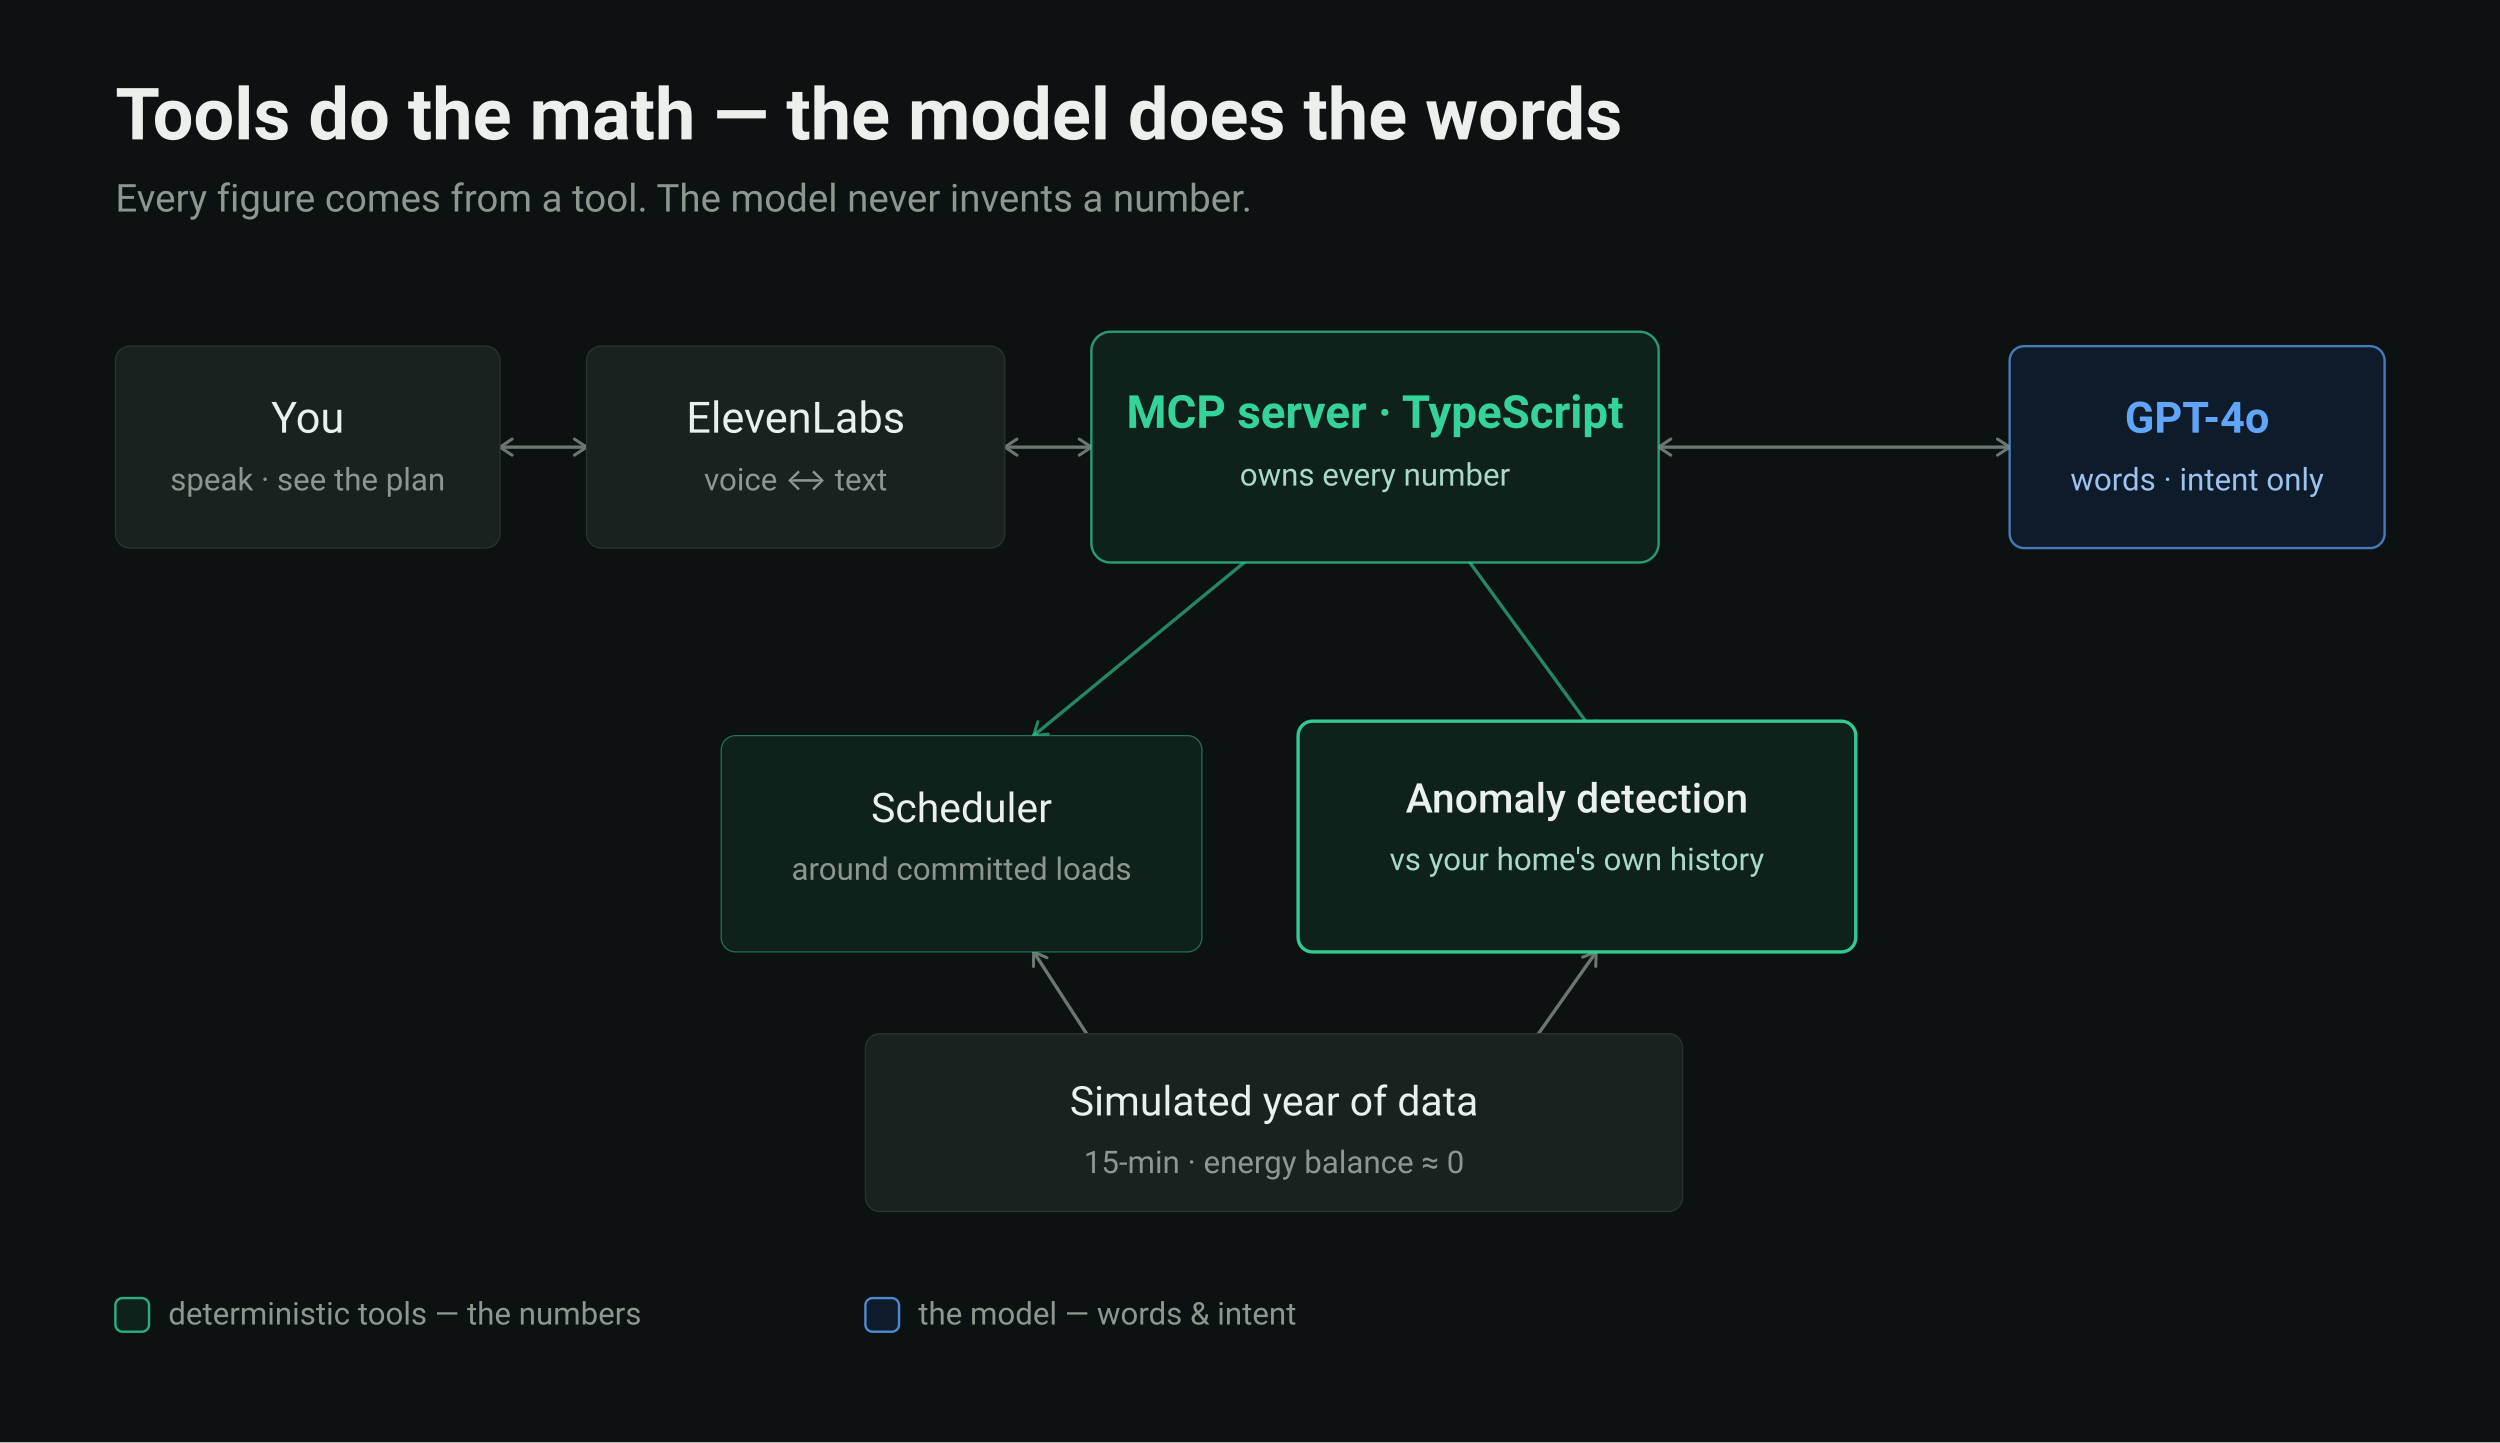
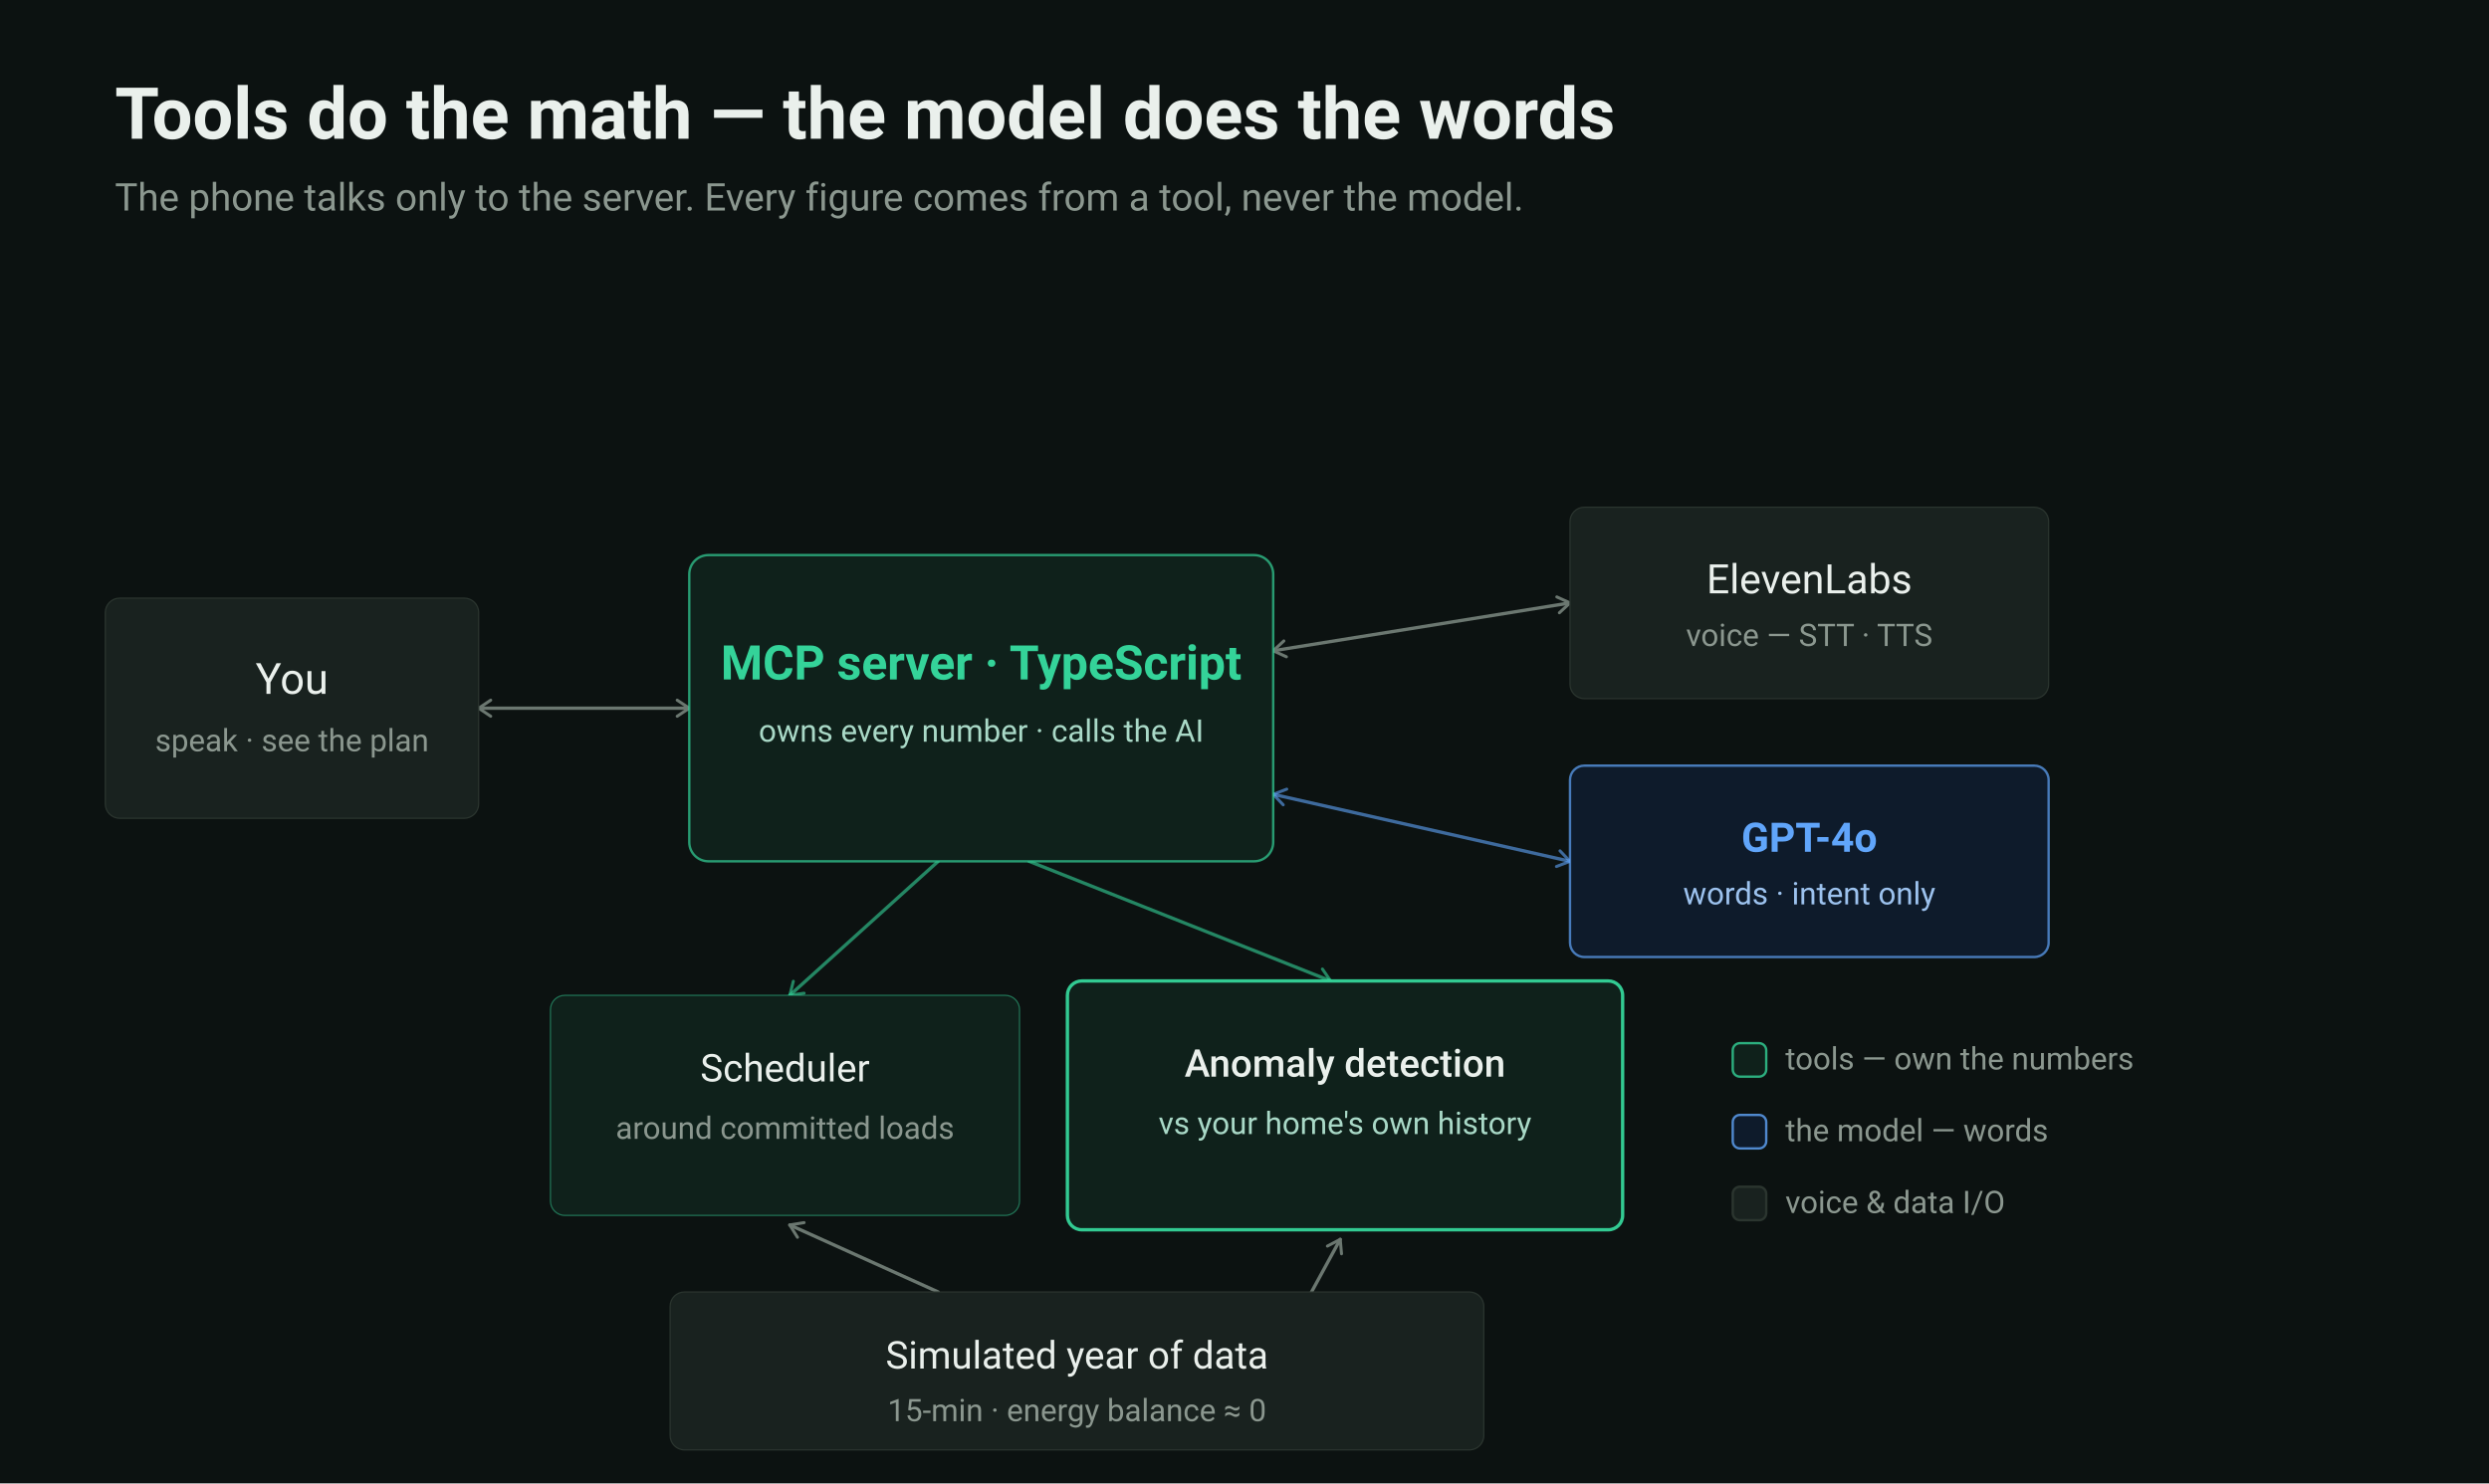
- <svg xmlns="http://www.w3.org/2000/svg" viewBox="0 0 1040 600" width="1040" height="600" font-family="-apple-system, BlinkMacSystemFont, 'Segoe UI', Roboto, sans-serif" role="img" aria-label="Lumen architecture: tools do the math, the model does the words">
+ <svg xmlns="http://www.w3.org/2000/svg" viewBox="0 0 1040 620" width="1040" height="620" font-family="-apple-system, BlinkMacSystemFont, 'Segoe UI', Roboto, sans-serif" role="img" aria-label="Lumen architecture: tools do the math, the model does the words">
  <defs>
    <marker id="arrow" viewBox="0 0 10 10" refX="8" refY="5" markerWidth="6" markerHeight="6" orient="auto-start-reverse">
      <path d="M2 1L8 5L2 9" fill="none" stroke="context-stroke" stroke-width="1.5" stroke-linecap="round" stroke-linejoin="round" />
    </marker>
  </defs>
-   <rect x="0" y="0" width="1040" height="600" rx="0" fill="#0C1211" />
+   <rect x="0" y="0" width="1040" height="620" fill="#0C1211" />
  <text x="48" y="58" fill="#EAF0EC" font-size="30" font-weight="600">Tools do the math — the model does the words</text>
-   <text x="48" y="88" fill="#8B978F" font-size="16">Every figure comes from a tool. The model never invents a number.</text>
+   <text x="48" y="88" fill="#8B978F" font-size="16">The phone talks only to the server. Every figure comes from a tool, never the model.</text>
  <g stroke-linecap="round">
-     <line x1="208" y1="186" x2="244" y2="186" stroke="#6B7770" stroke-width="1.4" marker-start="url(#arrow)" marker-end="url(#arrow)" />
-     <line x1="418" y1="186" x2="454" y2="186" stroke="#6B7770" stroke-width="1.4" marker-start="url(#arrow)" marker-end="url(#arrow)" />
-     <line x1="690" y1="186" x2="836" y2="186" stroke="#6B7770" stroke-width="1.4" marker-start="url(#arrow)" marker-end="url(#arrow)" />
-     <line x1="520" y1="232" x2="430" y2="306" stroke="#34D399" stroke-opacity="0.6" stroke-width="1.4" marker-end="url(#arrow)" />
-     <line x1="610" y1="232" x2="664" y2="306" stroke="#34D399" stroke-opacity="0.6" stroke-width="1.4" marker-end="url(#arrow)" />
-     <line x1="452" y1="430" x2="430" y2="396" stroke="#6B7770" stroke-width="1.4" marker-end="url(#arrow)" />
-     <line x1="640" y1="430" x2="664" y2="396" stroke="#6B7770" stroke-width="1.4" marker-end="url(#arrow)" />
+     <line x1="200" y1="296" x2="288" y2="296" stroke="#6B7770" stroke-width="1.4" marker-start="url(#arrow)" marker-end="url(#arrow)" />
+     <line x1="532" y1="272" x2="656" y2="252" stroke="#6B7770" stroke-width="1.4" marker-start="url(#arrow)" marker-end="url(#arrow)" />
+     <line x1="532" y1="332" x2="656" y2="360" stroke="#60A5FA" stroke-opacity="0.6" stroke-width="1.4" marker-start="url(#arrow)" marker-end="url(#arrow)" />
+     <line x1="392" y1="360" x2="330" y2="416" stroke="#34D399" stroke-opacity="0.6" stroke-width="1.4" marker-end="url(#arrow)" />
+     <line x1="430" y1="360" x2="556" y2="410" stroke="#34D399" stroke-opacity="0.6" stroke-width="1.4" marker-end="url(#arrow)" />
+     <line x1="392" y1="540" x2="330" y2="512" stroke="#6B7770" stroke-width="1.4" marker-end="url(#arrow)" />
+     <line x1="548" y1="540" x2="560" y2="518" stroke="#6B7770" stroke-width="1.4" marker-end="url(#arrow)" />
  </g>
  <g>
-     <rect x="48" y="144" width="160" height="84" rx="6" fill="#19221F" stroke="#2B352F" stroke-width="0.5" />
-     <text x="128" y="180" text-anchor="middle" fill="#EAF0EC" font-size="18">You</text>
-     <text x="128" y="204" text-anchor="middle" fill="#8B978F" font-size="13">speak · see the plan</text>
+     <rect x="44" y="250" width="156" height="92" rx="6" fill="#19221F" stroke="#2B352F" stroke-width="0.5" />
+     <text x="122" y="290" text-anchor="middle" fill="#EAF0EC" font-size="18">You</text>
+     <text x="122" y="314" text-anchor="middle" fill="#8B978F" font-size="13">speak · see the plan</text>
  </g>
  <g>
-     <rect x="244" y="144" width="174" height="84" rx="6" fill="#19221F" stroke="#2B352F" stroke-width="0.5" />
-     <text x="331" y="180" text-anchor="middle" fill="#EAF0EC" font-size="18">ElevenLabs</text>
-     <text x="331" y="204" text-anchor="middle" fill="#8B978F" font-size="13">voice ↔ text</text>
+     <rect x="288" y="232" width="244" height="128" rx="8" fill="#0F211B" stroke="#34D399" stroke-opacity="0.7" stroke-width="1" />
+     <text x="410" y="284" text-anchor="middle" fill="#34D399" font-size="20" font-weight="600">MCP server · TypeScript</text>
+     <text x="410" y="310" text-anchor="middle" fill="#A9D9C7" font-size="13">owns every number · calls the AI</text>
  </g>
  <g>
-     <rect x="454" y="138" width="236" height="96" rx="8" fill="#0F211B" stroke="#34D399" stroke-opacity="0.7" stroke-width="1" />
-     <text x="572" y="178" text-anchor="middle" fill="#34D399" font-size="19" font-weight="600">MCP server · TypeScript</text>
-     <text x="572" y="202" text-anchor="middle" fill="#A9D9C7" font-size="13">owns every number</text>
+     <rect x="656" y="212" width="200" height="80" rx="6" fill="#19221F" stroke="#2B352F" stroke-width="0.5" />
+     <text x="756" y="248" text-anchor="middle" fill="#EAF0EC" font-size="17">ElevenLabs</text>
+     <text x="756" y="270" text-anchor="middle" fill="#8B978F" font-size="13">voice — STT · TTS</text>
  </g>
  <g>
-     <rect x="836" y="144" width="156" height="84" rx="6" fill="#0E1B2B" stroke="#60A5FA" stroke-opacity="0.7" stroke-width="1" />
-     <text x="914" y="180" text-anchor="middle" fill="#60A5FA" font-size="18" font-weight="600">GPT-4o</text>
-     <text x="914" y="204" text-anchor="middle" fill="#9CC2EE" font-size="13">words · intent only</text>
+     <rect x="656" y="320" width="200" height="80" rx="6" fill="#0E1B2B" stroke="#60A5FA" stroke-opacity="0.7" stroke-width="1" />
+     <text x="756" y="356" text-anchor="middle" fill="#60A5FA" font-size="17" font-weight="600">GPT-4o</text>
+     <text x="756" y="378" text-anchor="middle" fill="#9CC2EE" font-size="13">words · intent only</text>
  </g>
  <g>
-     <rect x="300" y="306" width="200" height="90" rx="6" fill="#0F211B" stroke="#34D399" stroke-opacity="0.5" stroke-width="0.5" />
-     <text x="400" y="342" text-anchor="middle" fill="#EAF0EC" font-size="17">Scheduler</text>
-     <text x="400" y="366" text-anchor="middle" fill="#8B978F" font-size="13">around committed loads</text>
+     <rect x="230" y="416" width="196" height="92" rx="6" fill="#0F211B" stroke="#34D399" stroke-opacity="0.5" stroke-width="0.5" />
+     <text x="328" y="452" text-anchor="middle" fill="#EAF0EC" font-size="16">Scheduler</text>
+     <text x="328" y="476" text-anchor="middle" fill="#8B978F" font-size="13">around committed loads</text>
  </g>
  <g>
-     <rect x="540" y="300" width="232" height="96" rx="6" fill="#0F211B" stroke="#34D399" stroke-opacity="0.95" stroke-width="1.4" />
-     <text x="656" y="338" text-anchor="middle" fill="#EAF0EC" font-size="17" font-weight="500">Anomaly detection</text>
-     <text x="656" y="362" text-anchor="middle" fill="#A9D9C7" font-size="13">vs your home's own history</text>
+     <rect x="446" y="410" width="232" height="104" rx="6" fill="#0F211B" stroke="#34D399" stroke-opacity="0.95" stroke-width="1.4" />
+     <text x="562" y="450" text-anchor="middle" fill="#EAF0EC" font-size="16" font-weight="500">Anomaly detection</text>
+     <text x="562" y="474" text-anchor="middle" fill="#A9D9C7" font-size="13">vs your home's own history</text>
  </g>
  <g>
-     <rect x="360" y="430" width="340" height="74" rx="6" fill="#19221F" stroke="#2B352F" stroke-width="0.5" />
-     <text x="530" y="464" text-anchor="middle" fill="#EAF0EC" font-size="17">Simulated year of data</text>
-     <text x="530" y="488" text-anchor="middle" fill="#8B978F" font-size="13">15-min · energy balance ≈ 0</text>
+     <rect x="280" y="540" width="340" height="66" rx="6" fill="#19221F" stroke="#2B352F" stroke-width="0.5" />
+     <text x="450" y="572" text-anchor="middle" fill="#EAF0EC" font-size="16">Simulated year of data</text>
+     <text x="450" y="594" text-anchor="middle" fill="#8B978F" font-size="13">15-min · energy balance ≈ 0</text>
  </g>
  <g>
-     <rect x="48" y="540" width="14" height="14" rx="3" fill="#0F211B" stroke="#34D399" stroke-opacity="0.8" stroke-width="1" />
-     <text x="70" y="551" fill="#8B978F" font-size="13">deterministic tools — the numbers</text>
-     <rect x="360" y="540" width="14" height="14" rx="3" fill="#0E1B2B" stroke="#60A5FA" stroke-opacity="0.8" stroke-width="1" />
-     <text x="382" y="551" fill="#8B978F" font-size="13">the model — words &amp; intent</text>
+     <rect x="724" y="436" width="14" height="14" rx="3" fill="#0F211B" stroke="#34D399" stroke-opacity="0.8" stroke-width="1" />
+     <text x="746" y="447" fill="#8B978F" font-size="13">tools — own the numbers</text>
+     <rect x="724" y="466" width="14" height="14" rx="3" fill="#0E1B2B" stroke="#60A5FA" stroke-opacity="0.8" stroke-width="1" />
+     <text x="746" y="477" fill="#8B978F" font-size="13">the model — words</text>
+     <rect x="724" y="496" width="14" height="14" rx="3" fill="#19221F" stroke="#2B352F" stroke-width="1" />
+     <text x="746" y="507" fill="#8B978F" font-size="13">voice &amp; data I/O</text>
  </g>
</svg>
